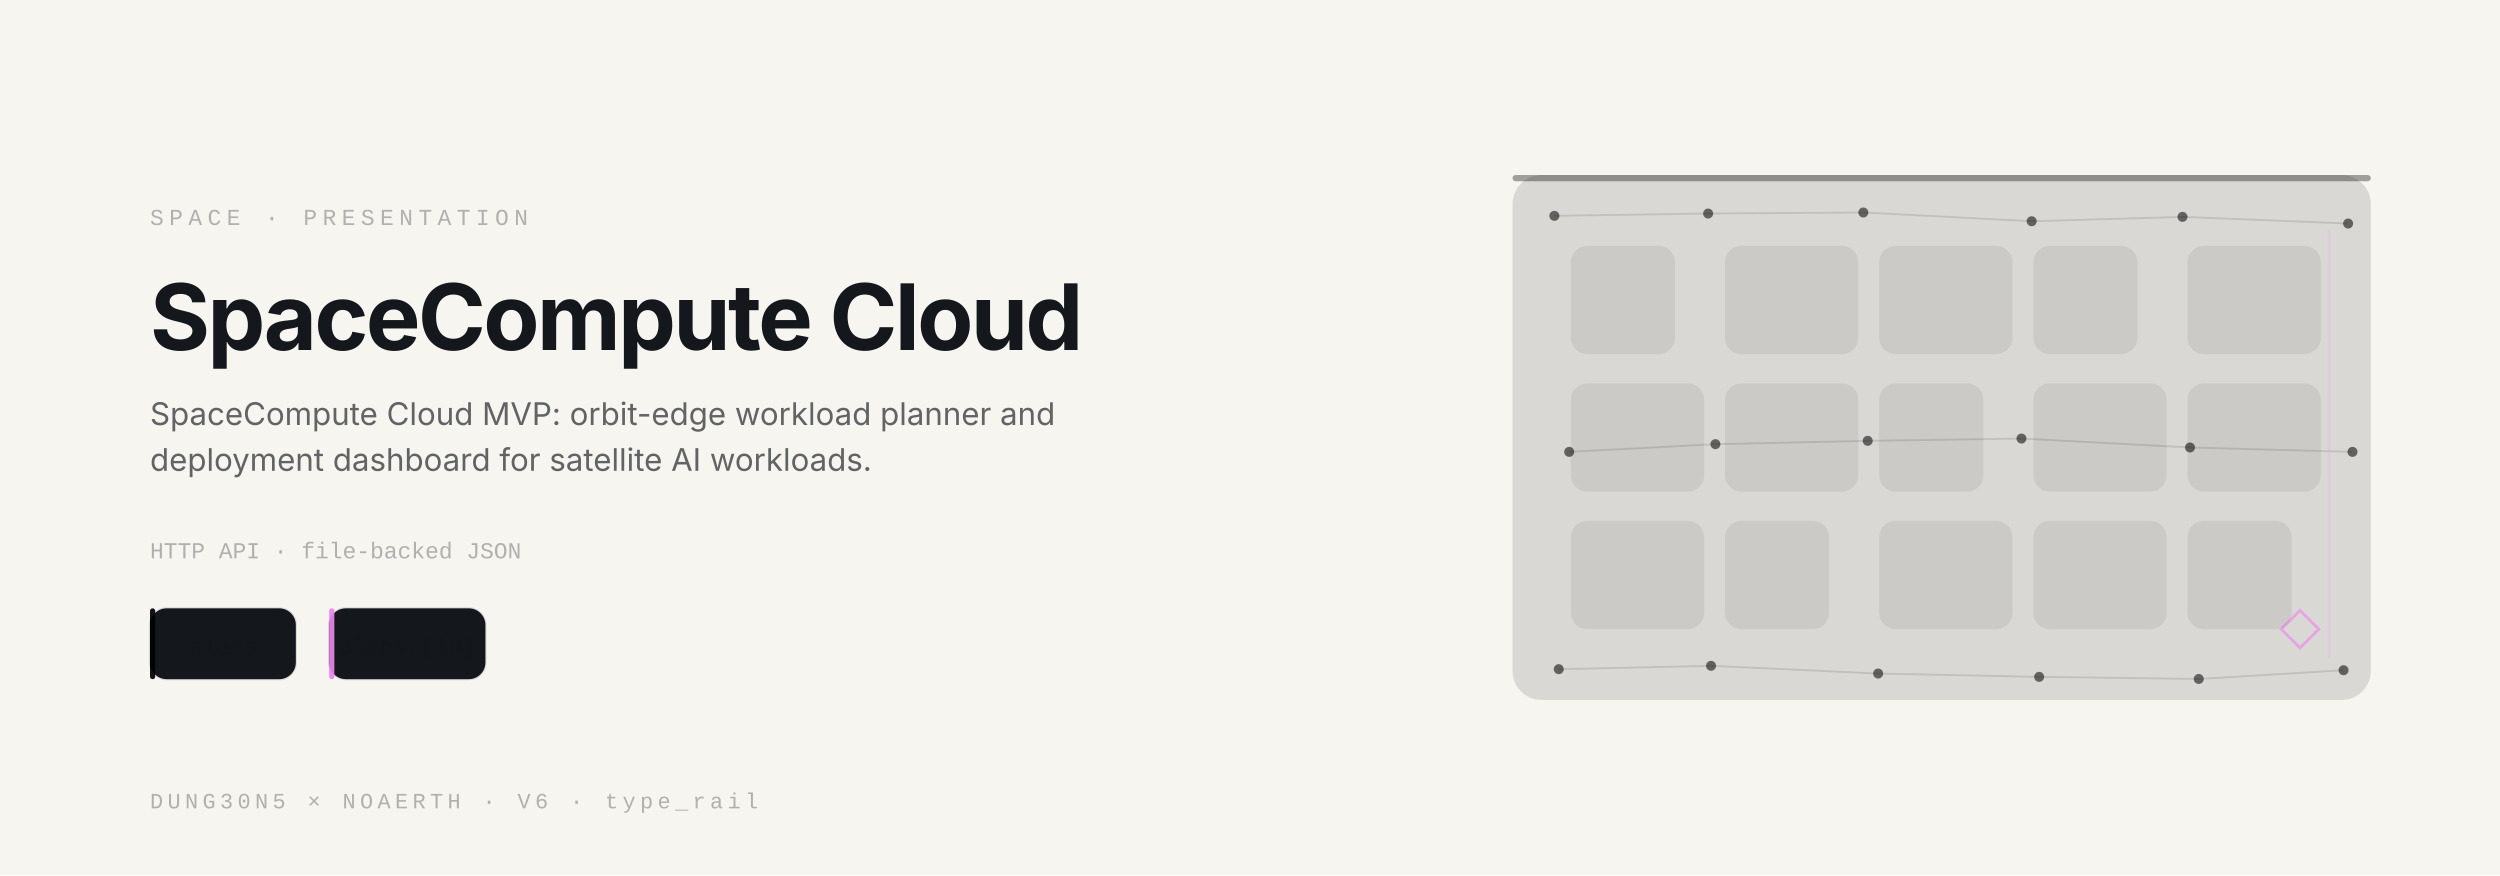
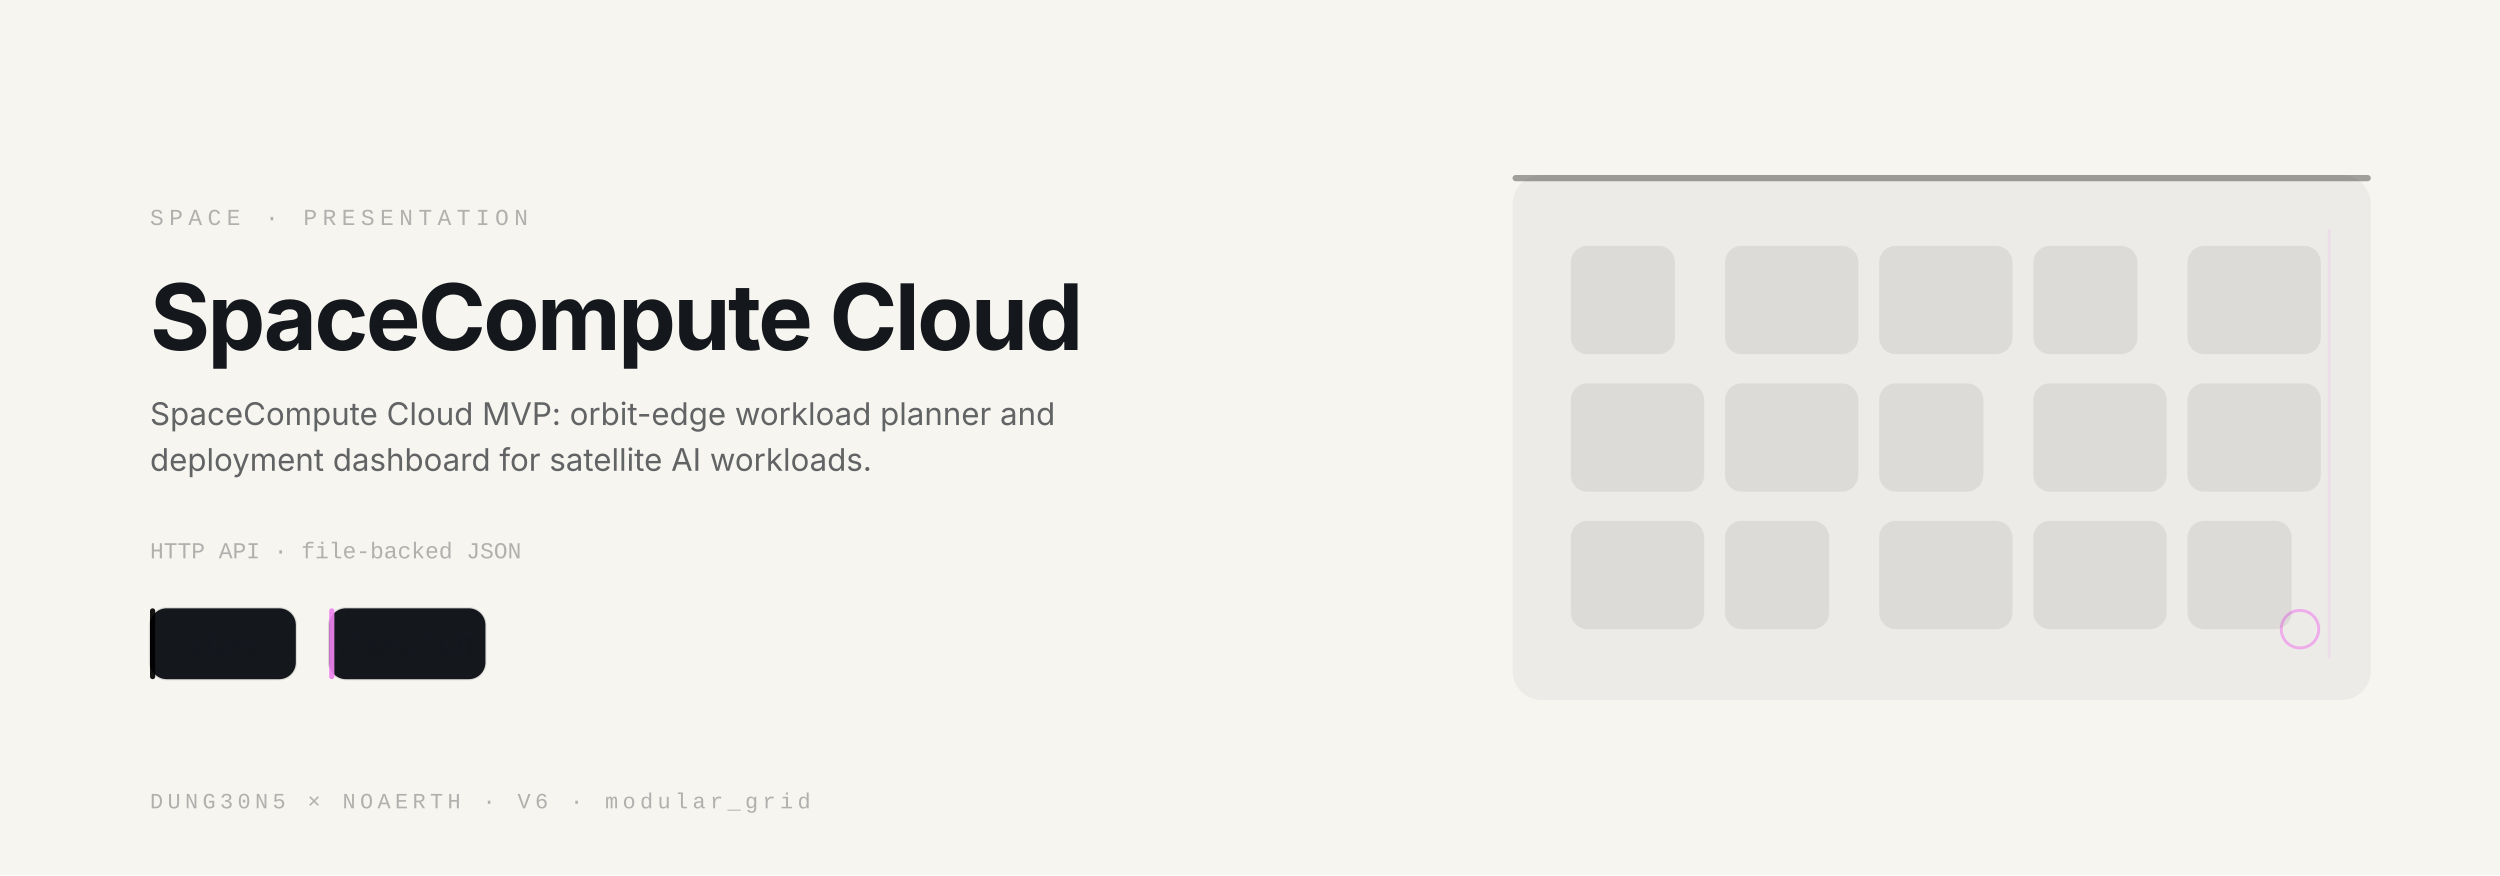
<svg xmlns="http://www.w3.org/2000/svg" viewBox="0 0 1200 420" width="1200" height="420" role="img" aria-label="SpaceCompute Cloud: a composed grid assembles and a sweep resolves it">
  <rect width="1200" height="420" fill="#f7f5f0" />
  <text x="72" y="108" font-family="ui-monospace, SFMono-Regular, Menlo, Monaco, Consolas, 'Liberation Mono', monospace" font-size="11" letter-spacing="2.6" fill="#14171c4f">SPACE · PRESENTATION</text>
  <text x="72" y="168" font-family="-apple-system, BlinkMacSystemFont, 'Segoe UI', Inter, Helvetica, Arial, sans-serif" font-size="44" font-weight="660" letter-spacing="-1.2" fill="#14171c">SpaceCompute Cloud</text>
  <text x="72" y="204" font-family="-apple-system, BlinkMacSystemFont, 'Segoe UI', Inter, Helvetica, Arial, sans-serif" font-size="15" fill="#14171ca8">SpaceCompute Cloud MVP: orbit-edge workload planner and</text>
  <text x="72" y="226" font-family="-apple-system, BlinkMacSystemFont, 'Segoe UI', Inter, Helvetica, Arial, sans-serif" font-size="15" fill="#14171ca8">deployment dashboard for satellite AI workloads.</text>
  <text x="72" y="268" font-family="ui-monospace, SFMono-Regular, Menlo, Monaco, Consolas, 'Liberation Mono', monospace" font-size="11" fill="#14171c4f">HTTP API · file-backed JSON</text>
  <rect x="72.0" y="292.0" width="70.0" height="34.0" rx="8" fill="#14171c" stroke="#14171c1f" stroke-width="1.1" />
  <rect x="72.0" y="292.0" width="2.5" height="34.0" rx="1.2" fill="mint" opacity="0.92" />
  <text x="107.0" y="314" font-family="ui-monospace, SFMono-Regular, Menlo, Monaco, Consolas, 'Liberation Mono', monospace" font-size="11" fill="#14171c" fill-opacity="0.82" text-anchor="middle">plans</text>
  <rect x="158.0" y="292.0" width="75.0" height="34.0" rx="8" fill="#14171c" stroke="#14171c1f" stroke-width="1.1" />
  <rect x="158.0" y="292.0" width="2.5" height="34.0" rx="1.2" fill="violet" opacity="0.92" />
  <text x="195.5" y="314" font-family="ui-monospace, SFMono-Regular, Menlo, Monaco, Consolas, 'Liberation Mono', monospace" font-size="11" fill="#14171c" fill-opacity="0.82" text-anchor="middle">plans/[id]</text>
-   <rect x="726.0" y="84.0" width="412.0" height="252.0" rx="14" fill="mint" fill-opacity="0.12" />
+   <rect x="726.0" y="84.0" width="412.0" height="252.0" rx="14" fill="mint" fill-opacity="0.04" />
  <rect x="729.0" y="87.0" width="406.0" height="246.0" rx="12" fill="none" stroke="mint" stroke-width="1" stroke-opacity="0.18" />
-   <line x1="746.1" y1="103.6" x2="819.9" y2="102.5" stroke="#14171c1f" stroke-width="0.9" />
-   <line x1="819.9" y1="102.5" x2="894.4" y2="102.0" stroke="#14171c1f" stroke-width="0.9" />
-   <line x1="894.4" y1="102.0" x2="975.2" y2="106.2" stroke="#14171c1f" stroke-width="0.9" />
-   <line x1="975.2" y1="106.2" x2="1047.6" y2="104.1" stroke="#14171c1f" stroke-width="0.9" />
-   <line x1="1047.6" y1="104.1" x2="1127.1" y2="107.3" stroke="#14171c1f" stroke-width="0.9" />
-   <line x1="753.2" y1="216.9" x2="823.4" y2="213.2" stroke="#14171c1f" stroke-width="0.9" />
-   <line x1="823.4" y1="213.2" x2="896.5" y2="211.6" stroke="#14171c1f" stroke-width="0.9" />
-   <line x1="896.5" y1="211.6" x2="970.3" y2="210.5" stroke="#14171c1f" stroke-width="0.9" />
-   <line x1="970.3" y1="210.5" x2="1051.2" y2="214.8" stroke="#14171c1f" stroke-width="0.9" />
-   <line x1="1051.2" y1="214.8" x2="1129.2" y2="216.9" stroke="#14171c1f" stroke-width="0.9" />
-   <line x1="748.2" y1="321.2" x2="821.3" y2="319.6" stroke="#14171c1f" stroke-width="0.9" />
-   <line x1="821.3" y1="319.6" x2="901.5" y2="323.3" stroke="#14171c1f" stroke-width="0.9" />
-   <line x1="901.5" y1="323.3" x2="978.8" y2="324.9" stroke="#14171c1f" stroke-width="0.9" />
-   <line x1="978.8" y1="324.9" x2="1055.4" y2="325.9" stroke="#14171c1f" stroke-width="0.9" />
-   <line x1="1055.4" y1="325.9" x2="1124.9" y2="321.7" stroke="#14171c1f" stroke-width="0.9" />
-   <circle cx="746.1" cy="103.6" r="2.4" fill="mint" opacity="0.55" />
-   <circle cx="819.9" cy="102.5" r="2.4" fill="mint" opacity="0.55" />
-   <circle cx="894.4" cy="102.0" r="2.4" fill="mint" opacity="0.55" />
-   <circle cx="975.2" cy="106.2" r="2.4" fill="mint" opacity="0.55" />
-   <circle cx="1047.6" cy="104.1" r="2.4" fill="mint" opacity="0.55" />
-   <circle cx="1127.1" cy="107.3" r="2.4" fill="mint" opacity="0.55" />
-   <circle cx="753.2" cy="216.9" r="2.4" fill="mint" opacity="0.55" />
-   <circle cx="823.4" cy="213.2" r="2.4" fill="mint" opacity="0.55" />
-   <circle cx="896.5" cy="211.6" r="2.4" fill="mint" opacity="0.55" />
-   <circle cx="970.3" cy="210.5" r="2.4" fill="mint" opacity="0.55" />
-   <circle cx="1051.2" cy="214.8" r="2.4" fill="mint" opacity="0.55" />
-   <circle cx="1129.2" cy="216.9" r="2.4" fill="mint" opacity="0.55" />
-   <circle cx="748.2" cy="321.2" r="2.4" fill="mint" opacity="0.55" />
-   <circle cx="821.3" cy="319.6" r="2.4" fill="mint" opacity="0.55" />
-   <circle cx="901.5" cy="323.3" r="2.4" fill="mint" opacity="0.55" />
-   <circle cx="978.8" cy="324.9" r="2.4" fill="mint" opacity="0.55" />
-   <circle cx="1055.4" cy="325.9" r="2.4" fill="mint" opacity="0.55" />
-   <circle cx="1124.9" cy="321.7" r="2.4" fill="mint" opacity="0.55" />
+   <rect x="736.0" y="316.0" width="392.0" height="25" rx="5" fill="none" stroke="mint" stroke-width="1.1" opacity="0.32" />
+   <rect x="746.0" y="285.0" width="386.0" height="25" rx="5" fill="none" stroke="mint" stroke-width="1.1" opacity="0.27" />
+   <rect x="756.0" y="254.0" width="380.0" height="25" rx="5" fill="none" stroke="mint" stroke-width="1.1" opacity="0.22" />
+   <rect x="766.0" y="223.0" width="374.0" height="25" rx="5" fill="none" stroke="mint" stroke-width="1.1" opacity="0.17" />
  <rect x="726.0" y="84.0" width="412.0" height="3" rx="1.5" fill="mint" opacity="0.35" />
-   <path d="M1095.0 302.0 l9 -9 l9 9 l-9 9 z" fill="none" stroke="violet" stroke-width="1.4" opacity="0.6" />
+   <circle cx="1104.0" cy="302.0" r="9" fill="none" stroke="violet" stroke-width="1.4" opacity="0.6" />
  <rect x="754" y="118" width="50" height="52" rx="8" fill="mint" fill-opacity="0.08" stroke="mint" stroke-width="1" stroke-opacity="0.4" opacity="0.85" />
  <rect x="828" y="118" width="64" height="52" rx="8" fill="mint" fill-opacity="0.08" stroke="mint" stroke-width="1" stroke-opacity="0.4" opacity="0.85" />
  <rect x="902" y="118" width="64" height="52" rx="8" fill="mint" fill-opacity="0.08" stroke="mint" stroke-width="1" stroke-opacity="0.4" opacity="0.85" />
  <rect x="976" y="118" width="50" height="52" rx="8" fill="mint" fill-opacity="0.08" stroke="mint" stroke-width="1" stroke-opacity="0.4" opacity="0.85" />
  <rect x="1050" y="118" width="64" height="52" rx="8" fill="mint" fill-opacity="0.08" stroke="mint" stroke-width="1" stroke-opacity="0.4" opacity="0.85" />
  <rect x="754" y="184" width="64" height="52" rx="8" fill="mint" fill-opacity="0.08" stroke="mint" stroke-width="1" stroke-opacity="0.4" opacity="0.85" />
  <rect x="828" y="184" width="64" height="52" rx="8" fill="mint" fill-opacity="0.08" stroke="mint" stroke-width="1" stroke-opacity="0.4" opacity="0.85" />
  <rect x="902" y="184" width="50" height="52" rx="8" fill="mint" fill-opacity="0.08" stroke="mint" stroke-width="1" stroke-opacity="0.4" opacity="0.85" />
  <rect x="976" y="184" width="64" height="52" rx="8" fill="mint" fill-opacity="0.08" stroke="mint" stroke-width="1" stroke-opacity="0.4" opacity="0.85" />
  <rect x="1050" y="184" width="64" height="52" rx="8" fill="mint" fill-opacity="0.08" stroke="mint" stroke-width="1" stroke-opacity="0.4" opacity="0.85" />
  <rect x="754" y="250" width="64" height="52" rx="8" fill="mint" fill-opacity="0.08" stroke="mint" stroke-width="1" stroke-opacity="0.4" opacity="0.85" />
  <rect x="828" y="250" width="50" height="52" rx="8" fill="mint" fill-opacity="0.08" stroke="mint" stroke-width="1" stroke-opacity="0.4" opacity="0.85" />
  <rect x="902" y="250" width="64" height="52" rx="8" fill="mint" fill-opacity="0.08" stroke="mint" stroke-width="1" stroke-opacity="0.4" opacity="0.85" />
  <rect x="976" y="250" width="64" height="52" rx="8" fill="mint" fill-opacity="0.08" stroke="mint" stroke-width="1" stroke-opacity="0.4" opacity="0.85" />
  <rect x="1050" y="250" width="50" height="52" rx="8" fill="mint" fill-opacity="0.08" stroke="mint" stroke-width="1" stroke-opacity="0.4" opacity="0.85" />
  <line x1="1118" y1="110" x2="1118" y2="316" stroke="violet" stroke-width="1.4" opacity="0.14" />
-   <text x="72" y="388" font-family="ui-monospace, SFMono-Regular, Menlo, Monaco, Consolas, 'Liberation Mono', monospace" font-size="10.5" letter-spacing="2.1" fill="#14171c4f">DUNG30N5 × NOAERTH · V6 · type_rail</text>
+   <text x="72" y="388" font-family="ui-monospace, SFMono-Regular, Menlo, Monaco, Consolas, 'Liberation Mono', monospace" font-size="10.5" letter-spacing="2.1" fill="#14171c4f">DUNG30N5 × NOAERTH · V6 · modular_grid</text>
</svg>
